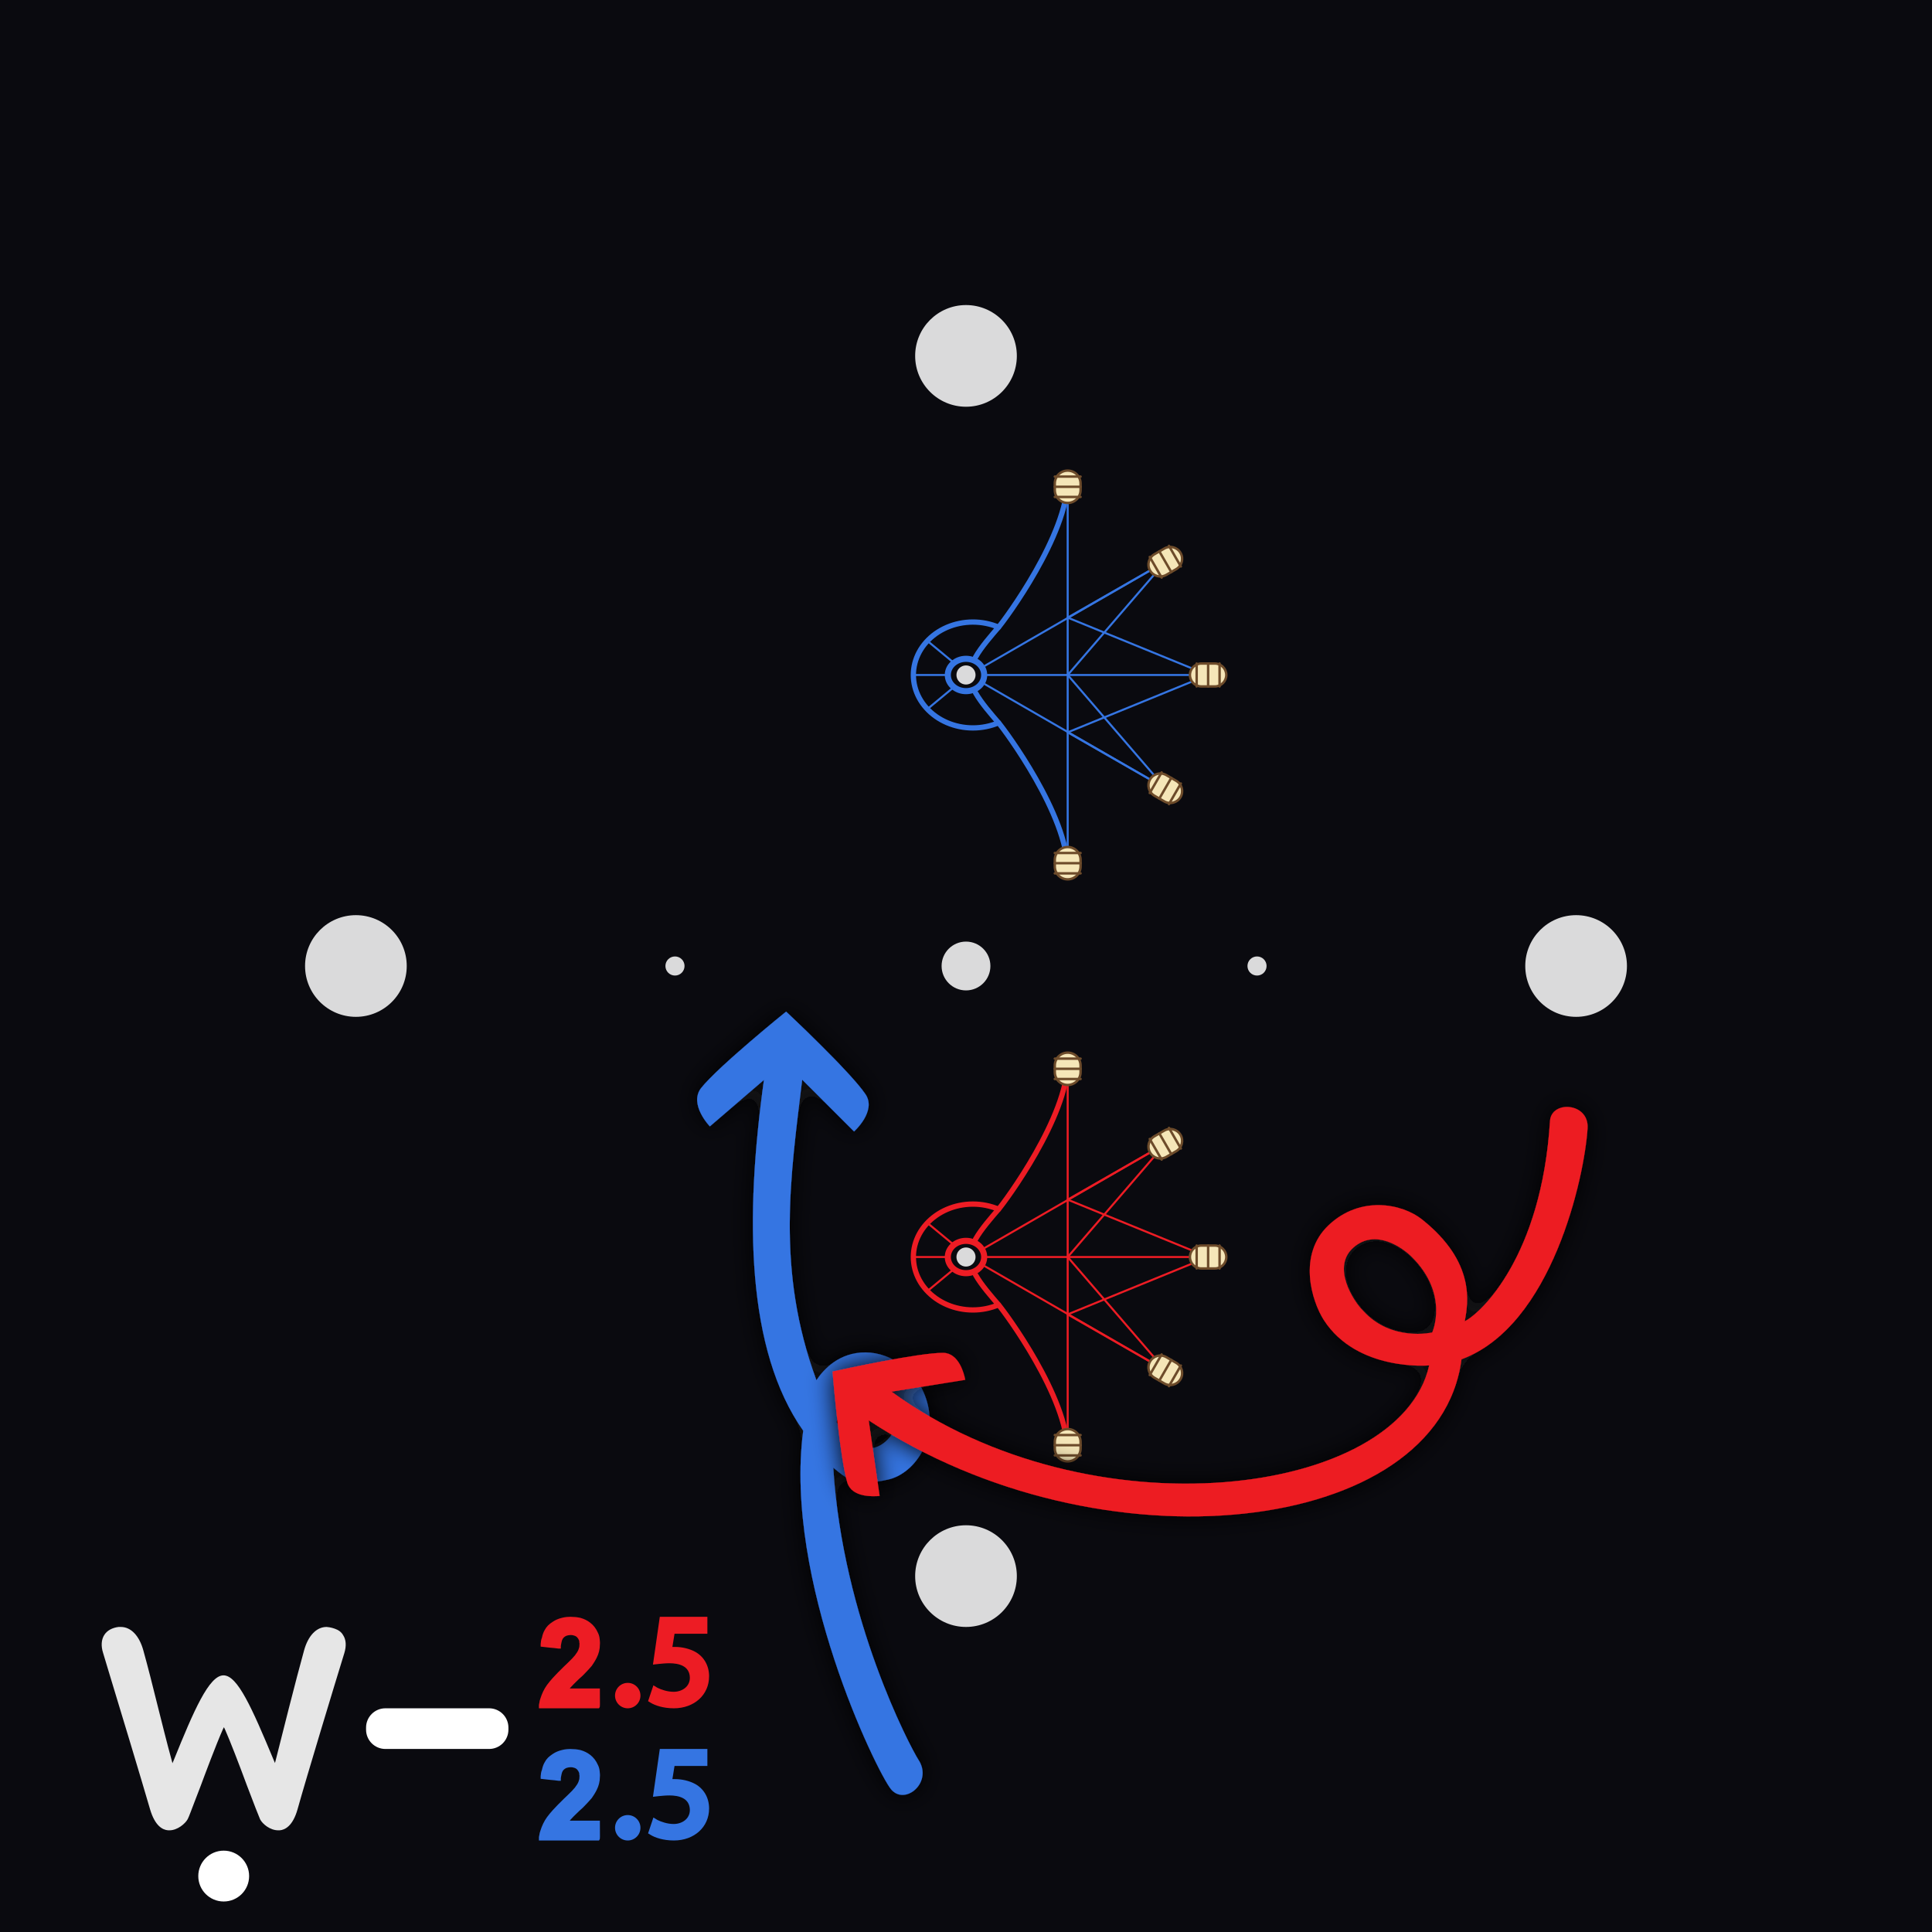
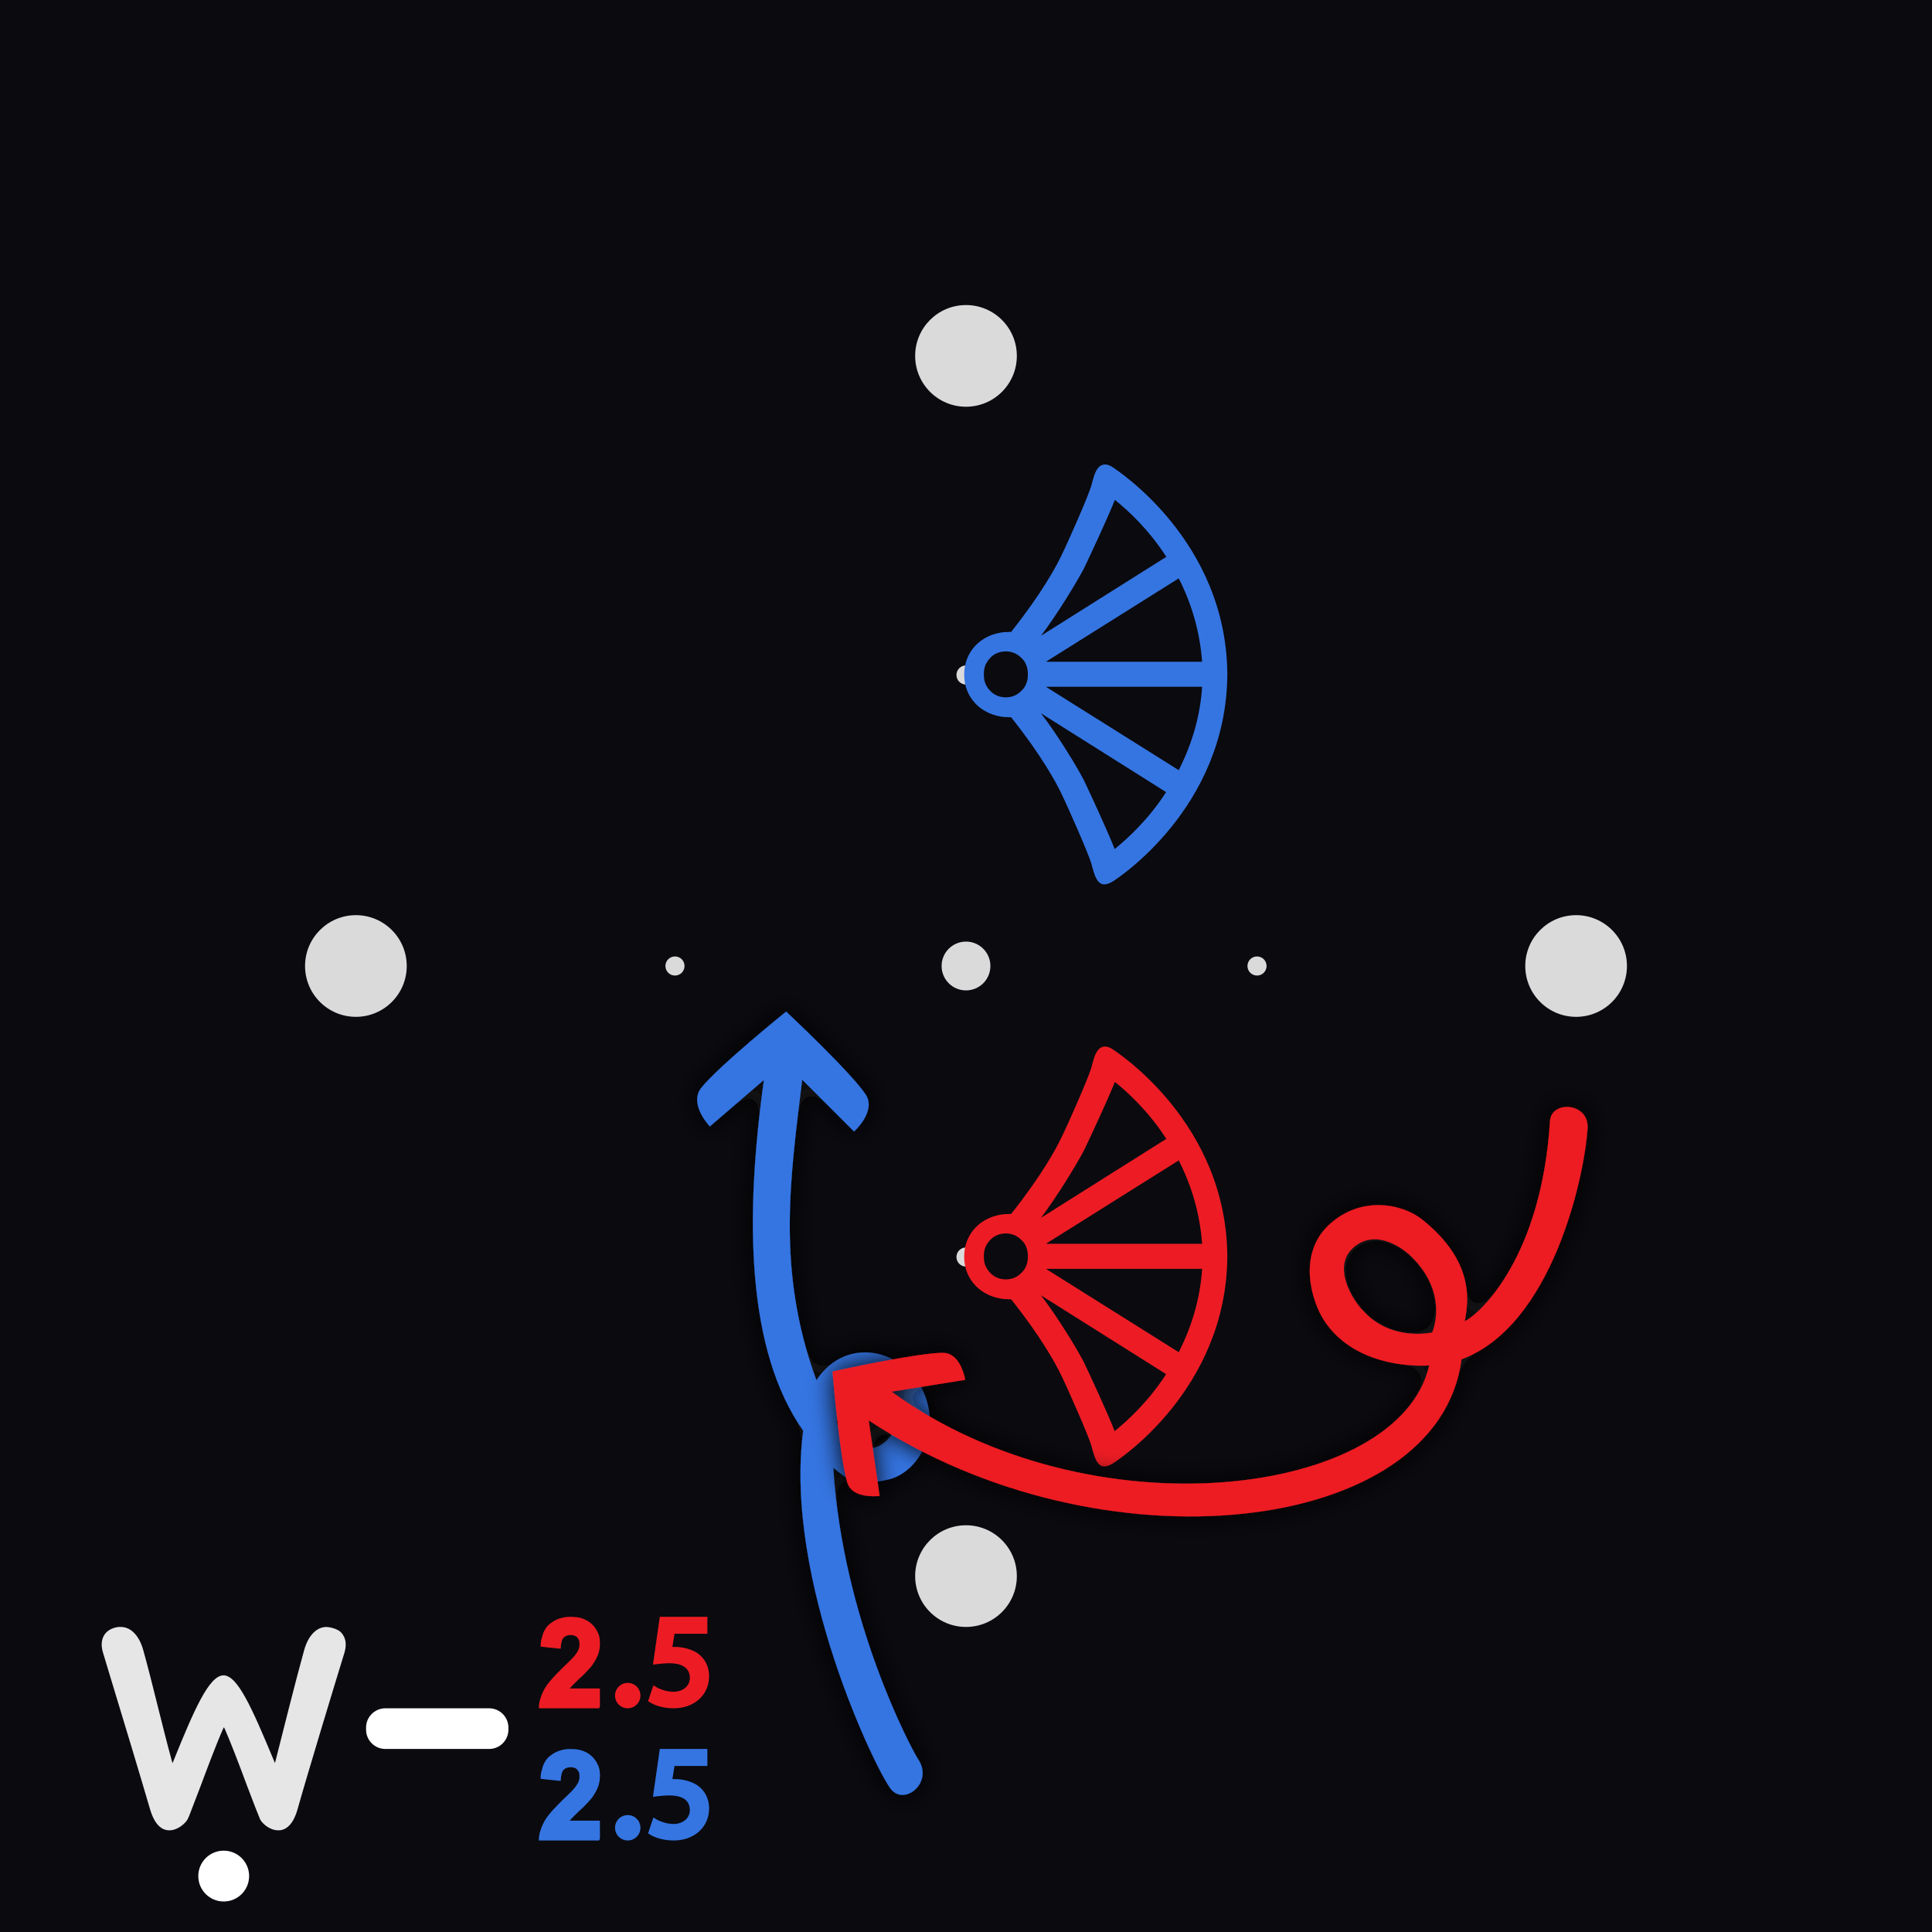
<svg xmlns="http://www.w3.org/2000/svg" viewBox="0 0 950 950" width="950" height="950">
  <defs>
    <filter id="arrow-halo" x="-20%" y="-20%" width="140%" height="140%">
      <feDropShadow dx="0" dy="0" stdDeviation="6" flood-color="#0a0a0f" />
      <feDropShadow dx="0" dy="0" stdDeviation="6" flood-color="#0a0a0f" />
      <feDropShadow dx="0" dy="0" stdDeviation="6" flood-color="#0a0a0f" />
    </filter>
  </defs>
  <rect width="950" height="950" fill="#0a0a0f" />
  <g style="color: #ffffff" opacity="0.85">
    <circle cx="475" cy="475" r="12" fill="#ffffff" />
    <circle cx="475" cy="175" r="25" fill="#ffffff" />
    <circle cx="775" cy="475" r="25" fill="#ffffff" />
    <circle cx="475" cy="775" r="25" fill="#ffffff" />
    <circle cx="175" cy="475" r="25" fill="#ffffff" />
    <circle cx="475" cy="331.9" r="4.7" fill="#ffffff" />
    <circle cx="618.1" cy="475" r="4.7" fill="#ffffff" />
    <circle cx="475" cy="618.1" r="4.7" fill="#ffffff" />
    <circle cx="331.9" cy="475" r="4.7" fill="#ffffff" />
  </g>
  <g transform="translate(475, 331.9) rotate(0) translate(-130, -103.5)">
-     <g data-fan-frame="" fill="none" stroke="#3575E2" stroke-linecap="round" stroke-linejoin="round">
-       <ellipse data-fire-grip-ring="" cx="130" cy="103.5" rx="8.942" ry="7.95" stroke-width="3" />
-       <path data-fire-grip-shell="" d="M 146 80.005 L 144.501 79.415 L 142.967 78.9 L 141.404 78.462 L 139.815 78.103 L 138.206 77.824 L 136.582 77.625 L 134.948 77.507 L 133.31 77.471 L 131.671 77.516 L 130.038 77.642 L 128.416 77.85 L 126.809 78.138 L 125.223 78.506 L 123.662 78.951 L 122.132 79.474 L 120.637 80.073 L 119.183 80.744 L 117.772 81.487 L 116.411 82.299 L 115.103 83.177 L 113.853 84.119 L 112.663 85.122 L 111.539 86.182 L 110.483 87.297 L 109.499 88.463 L 108.59 89.675 L 107.758 90.931 L 107.007 92.226 L 106.339 93.557 L 105.755 94.919 L 105.258 96.308 L 104.85 97.719 L 104.531 99.148 L 104.302 100.591 L 104.164 102.043 L 104.118 103.5 L 104.164 104.957 L 104.302 106.409 L 104.531 107.852 L 104.85 109.281 L 105.258 110.692 L 105.755 112.081 L 106.339 113.443 L 107.007 114.774 L 107.758 116.069 L 108.59 117.325 L 109.499 118.537 L 110.483 119.703 L 111.539 120.818 L 112.663 121.878 L 113.853 122.881 L 115.103 123.823 L 116.411 124.701 L 117.772 125.513 L 119.183 126.256 L 120.637 126.927 L 122.132 127.526 L 123.662 128.048 L 125.223 128.494 L 126.809 128.862 L 128.416 129.15 L 130.038 129.358 L 131.671 129.484 L 133.31 129.53 L 134.948 129.493 L 136.582 129.375 L 138.206 129.176 L 139.815 128.897 L 141.404 128.538 L 142.967 128.1 L 144.501 127.585 L 146 126.995" stroke-width="2.6" />
-       <path data-fire-grip-bridge="1" d="M 123.428 97.032 L 111.001 86.735" />
-       <path data-fire-grip-bridge="2" d="M 119.955 103.5 L 104.118 103.5" />
-       <path data-fire-grip-bridge="3" d="M 123.428 109.968 L 111.001 120.265" />
-       <path data-fire-rail="left" d="M 134.694 94.737 C 137.51 89.729 142.674 83.887 146 80.005 C 149.325 76.122 179.999 34.645 179.999 7.617" stroke-width="2.6" />
-       <path data-fire-spine="2" d="M 139.388 98.91 L 231.148 45.985" />
-       <path data-fire-spine="3" d="M 140.045 103.5 L 252.81 103.5" />
-       <path data-fire-spine="4" d="M 139.388 108.09 L 231.148 161.015" />
-       <path data-fire-rail="right" d="M 134.694 112.263 C 137.51 117.271 142.674 123.113 146 126.995 C 149.325 130.878 179.999 172.355 179.999 199.383" stroke-width="2.6" />
-       <path data-fire-webbing="WickHorizon" d="M 179.999 10.955 L 179.999 196.045" />
-       <path data-fire-webbing="UpperLeftStar" d="M 249.054 103.5 L 179.999 75.29 L 227.997 47.802 L 179.999 103.5" />
-       <path data-fire-webbing="UpperRightStar" d="M 249.054 103.5 L 179.999 131.709 L 227.997 159.198 L 179.999 103.5" />
-     </g>
-     <g data-fire-wick="1" fill="#f5e6b8" stroke="#6d4b2a" stroke-width="1.2" stroke-linecap="round">
-       <rect x="-7.95" y="-6.337" width="15.899" height="12.674" rx="6.337" transform="translate(179.9987 10.9552) rotate(-90)" />
-       <path data-fire-wick-wrap="1-1" d="M 173.662 15.963 L 186.336 15.963" />
-       <path data-fire-wick-wrap="1-2" d="M 173.662 10.955 L 186.336 10.955" />
-       <path data-fire-wick-wrap="1-3" d="M 173.662 5.948 L 186.336 5.948" />
-     </g>
-     <g data-fire-wick="2" fill="#f5e6b8" stroke="#6d4b2a" stroke-width="1.2" stroke-linecap="round">
-       <rect x="-8.66" y="-5.851" width="17.32" height="11.701" rx="5.851" transform="translate(227.9974 47.8017) rotate(-29.9754)" />
-       <path data-fire-wick-wrap="2-1" d="M 220.349 45.459 L 226.195 55.595" />
-       <path data-fire-wick-wrap="2-2" d="M 225.074 42.734 L 230.921 52.87" />
-       <path data-fire-wick-wrap="2-3" d="M 229.8 40.008 L 235.646 50.144" />
-     </g>
-     <g data-fire-wick="3" fill="#f5e6b8" stroke="#6d4b2a" stroke-width="1.2" stroke-linecap="round">
-       <rect x="-8.942" y="-5.634" width="17.884" height="11.267" rx="5.634" transform="translate(249.0545 103.5) rotate(0)" />
-       <path data-fire-wick-wrap="3-1" d="M 243.422 97.867 L 243.422 109.133" />
-       <path data-fire-wick-wrap="3-2" d="M 249.054 97.867 L 249.054 109.133" />
-       <path data-fire-wick-wrap="3-3" d="M 254.687 97.867 L 254.687 109.133" />
-     </g>
-     <g data-fire-wick="4" fill="#f5e6b8" stroke="#6d4b2a" stroke-width="1.2" stroke-linecap="round">
-       <rect x="-8.66" y="-5.851" width="17.32" height="11.701" rx="5.851" transform="translate(227.9974 159.1983) rotate(29.9754)" />
-       <path data-fire-wick-wrap="4-1" d="M 226.195 151.405 L 220.349 161.541" />
-       <path data-fire-wick-wrap="4-2" d="M 230.921 154.13 L 225.074 164.266" />
-       <path data-fire-wick-wrap="4-3" d="M 235.646 156.856 L 229.8 166.992" />
-     </g>
-     <g data-fire-wick="5" fill="#f5e6b8" stroke="#6d4b2a" stroke-width="1.2" stroke-linecap="round">
-       <rect x="-7.95" y="-6.337" width="15.899" height="12.674" rx="6.337" transform="translate(179.9987 196.0448) rotate(90)" />
-       <path data-fire-wick-wrap="5-1" d="M 186.336 191.037 L 173.662 191.037" />
-       <path data-fire-wick-wrap="5-2" d="M 186.336 196.045 L 173.662 196.045" />
-       <path data-fire-wick-wrap="5-3" d="M 186.336 201.052 L 173.662 201.052" />
-     </g>
+     <style type="text/css">
+ 	.st0-blue{fill:#3575E2;}
+ </style>
+     <path class="st0-blue" d="M201.9 205.2c2.3-1.4 56.2-36.2 56.6-102-.4-65.8-54.4-100.5-56.6-102q-2.85-1.8-5.1-.9c-2.7 1.1-3.7 4.7-4.7 8.3-.2.6-.3 1.3-.5 1.9-1.5 5.1-11.1 27-14.9 34.7-2.4 5-9.6 18.4-24.5 37.1-.7 0-1.4 0-1.9.1H149c-11.7 1.1-19.9 9.6-19.9 20.9s8.2 19.8 19.9 20.9h1.3c.5.1 1.3.1 1.9.1 14.9 18.7 22.1 32.1 24.5 37.1 3.8 7.8 13.4 29.7 14.9 34.7.2.6.3 1.3.5 1.9 1 3.5 2 7.2 4.7 8.3 1.5.4 3.2 0 5.1-1.1zM179.2 66.1c4-6.4 7.4-12.3 8.7-14.8 3-6.2 12-25.5 15.3-33.9 6.4 5.1 16.6 14.5 25.3 28l-61.6 38.8c3.6-4.8 8.3-11.7 12.3-18.1zM234.6 56a107 107 0 0 1 11.5 41h-76.4c-.1-.1-.1-.1-.1-.2zM142 111.4c-.9-.9-1.7-2-2.4-3.5-.5-1.2-.8-2.7-.8-4.1v-1.2c0-1.4.3-2.9.8-4.1.7-1.4 1.4-2.5 2.4-3.5 1.9-2 4.6-3.1 7.6-3.1 2.9 0 5.6 1.1 7.6 3.2 1 .9 1.9 2 2.4 3.5.5 1.1.8 2.6.8 4v1.2c0 1.4-.3 2.9-.8 4-.5 1.4-1.3 2.5-2.4 3.5-2 2.1-4.6 3.2-7.6 3.2s-5.7-1.1-7.6-3.1zm27.6-1.9c0-.1 0-.1.1-.2h76.4c-.9 14.1-4.8 27.8-11.5 41zm18.3 45.6c-1.3-2.5-4.6-8.4-8.7-14.8-4-6.4-8.7-13.3-12.4-18l61.6 38.8c-8.7 13.5-18.9 22.8-25.3 28-3.3-8.5-12.2-27.8-15.2-34z" />
  </g>
  <g transform="translate(475, 618.1) rotate(0) translate(-130, -103.5)">
-     <g data-fan-frame="" fill="none" stroke="#ED1C24" stroke-linecap="round" stroke-linejoin="round">
-       <ellipse data-fire-grip-ring="" cx="130" cy="103.5" rx="8.942" ry="7.95" stroke-width="3" />
-       <path data-fire-grip-shell="" d="M 146 80.005 L 144.501 79.415 L 142.967 78.9 L 141.404 78.462 L 139.815 78.103 L 138.206 77.824 L 136.582 77.625 L 134.948 77.507 L 133.31 77.471 L 131.671 77.516 L 130.038 77.642 L 128.416 77.85 L 126.809 78.138 L 125.223 78.506 L 123.662 78.951 L 122.132 79.474 L 120.637 80.073 L 119.183 80.744 L 117.772 81.487 L 116.411 82.299 L 115.103 83.177 L 113.853 84.119 L 112.663 85.122 L 111.539 86.182 L 110.483 87.297 L 109.499 88.463 L 108.59 89.675 L 107.758 90.931 L 107.007 92.226 L 106.339 93.557 L 105.755 94.919 L 105.258 96.308 L 104.85 97.719 L 104.531 99.148 L 104.302 100.591 L 104.164 102.043 L 104.118 103.5 L 104.164 104.957 L 104.302 106.409 L 104.531 107.852 L 104.85 109.281 L 105.258 110.692 L 105.755 112.081 L 106.339 113.443 L 107.007 114.774 L 107.758 116.069 L 108.59 117.325 L 109.499 118.537 L 110.483 119.703 L 111.539 120.818 L 112.663 121.878 L 113.853 122.881 L 115.103 123.823 L 116.411 124.701 L 117.772 125.513 L 119.183 126.256 L 120.637 126.927 L 122.132 127.526 L 123.662 128.048 L 125.223 128.494 L 126.809 128.862 L 128.416 129.15 L 130.038 129.358 L 131.671 129.484 L 133.31 129.53 L 134.948 129.493 L 136.582 129.375 L 138.206 129.176 L 139.815 128.897 L 141.404 128.538 L 142.967 128.1 L 144.501 127.585 L 146 126.995" stroke-width="2.6" />
-       <path data-fire-grip-bridge="1" d="M 123.428 97.032 L 111.001 86.735" />
-       <path data-fire-grip-bridge="2" d="M 119.955 103.5 L 104.118 103.5" />
-       <path data-fire-grip-bridge="3" d="M 123.428 109.968 L 111.001 120.265" />
-       <path data-fire-rail="left" d="M 134.694 94.737 C 137.51 89.729 142.674 83.887 146 80.005 C 149.325 76.122 179.999 34.645 179.999 7.617" stroke-width="2.6" />
-       <path data-fire-spine="2" d="M 139.388 98.91 L 231.148 45.985" />
-       <path data-fire-spine="3" d="M 140.045 103.5 L 252.81 103.5" />
-       <path data-fire-spine="4" d="M 139.388 108.09 L 231.148 161.015" />
-       <path data-fire-rail="right" d="M 134.694 112.263 C 137.51 117.271 142.674 123.113 146 126.995 C 149.325 130.878 179.999 172.355 179.999 199.383" stroke-width="2.6" />
-       <path data-fire-webbing="WickHorizon" d="M 179.999 10.955 L 179.999 196.045" />
-       <path data-fire-webbing="UpperLeftStar" d="M 249.054 103.5 L 179.999 75.29 L 227.997 47.802 L 179.999 103.5" />
-       <path data-fire-webbing="UpperRightStar" d="M 249.054 103.5 L 179.999 131.709 L 227.997 159.198 L 179.999 103.5" />
-     </g>
-     <g data-fire-wick="1" fill="#f5e6b8" stroke="#6d4b2a" stroke-width="1.2" stroke-linecap="round">
-       <rect x="-7.95" y="-6.337" width="15.899" height="12.674" rx="6.337" transform="translate(179.9987 10.9552) rotate(-90)" />
-       <path data-fire-wick-wrap="1-1" d="M 173.662 15.963 L 186.336 15.963" />
-       <path data-fire-wick-wrap="1-2" d="M 173.662 10.955 L 186.336 10.955" />
-       <path data-fire-wick-wrap="1-3" d="M 173.662 5.948 L 186.336 5.948" />
-     </g>
-     <g data-fire-wick="2" fill="#f5e6b8" stroke="#6d4b2a" stroke-width="1.2" stroke-linecap="round">
-       <rect x="-8.66" y="-5.851" width="17.32" height="11.701" rx="5.851" transform="translate(227.9974 47.8017) rotate(-29.9754)" />
-       <path data-fire-wick-wrap="2-1" d="M 220.349 45.459 L 226.195 55.595" />
-       <path data-fire-wick-wrap="2-2" d="M 225.074 42.734 L 230.921 52.87" />
-       <path data-fire-wick-wrap="2-3" d="M 229.8 40.008 L 235.646 50.144" />
-     </g>
-     <g data-fire-wick="3" fill="#f5e6b8" stroke="#6d4b2a" stroke-width="1.2" stroke-linecap="round">
-       <rect x="-8.942" y="-5.634" width="17.884" height="11.267" rx="5.634" transform="translate(249.0545 103.5) rotate(0)" />
-       <path data-fire-wick-wrap="3-1" d="M 243.422 97.867 L 243.422 109.133" />
-       <path data-fire-wick-wrap="3-2" d="M 249.054 97.867 L 249.054 109.133" />
-       <path data-fire-wick-wrap="3-3" d="M 254.687 97.867 L 254.687 109.133" />
-     </g>
-     <g data-fire-wick="4" fill="#f5e6b8" stroke="#6d4b2a" stroke-width="1.2" stroke-linecap="round">
-       <rect x="-8.66" y="-5.851" width="17.32" height="11.701" rx="5.851" transform="translate(227.9974 159.1983) rotate(29.9754)" />
-       <path data-fire-wick-wrap="4-1" d="M 226.195 151.405 L 220.349 161.541" />
-       <path data-fire-wick-wrap="4-2" d="M 230.921 154.13 L 225.074 164.266" />
-       <path data-fire-wick-wrap="4-3" d="M 235.646 156.856 L 229.8 166.992" />
-     </g>
-     <g data-fire-wick="5" fill="#f5e6b8" stroke="#6d4b2a" stroke-width="1.2" stroke-linecap="round">
-       <rect x="-7.95" y="-6.337" width="15.899" height="12.674" rx="6.337" transform="translate(179.9987 196.0448) rotate(90)" />
-       <path data-fire-wick-wrap="5-1" d="M 186.336 191.037 L 173.662 191.037" />
-       <path data-fire-wick-wrap="5-2" d="M 186.336 196.045 L 173.662 196.045" />
-       <path data-fire-wick-wrap="5-3" d="M 186.336 201.052 L 173.662 201.052" />
-     </g>
+     <style type="text/css">
+ 	.st0-red{fill:#ED1C24;}
+ </style>
+     <path class="st0-red" d="M201.9 205.2c2.3-1.4 56.2-36.2 56.6-102-.4-65.8-54.4-100.5-56.6-102q-2.85-1.8-5.1-.9c-2.7 1.1-3.7 4.7-4.7 8.3-.2.6-.3 1.3-.5 1.9-1.5 5.1-11.1 27-14.9 34.7-2.4 5-9.6 18.4-24.5 37.1-.7 0-1.4 0-1.9.1H149c-11.7 1.1-19.9 9.6-19.9 20.9s8.2 19.8 19.9 20.9h1.3c.5.1 1.3.1 1.9.1 14.9 18.7 22.1 32.1 24.5 37.1 3.8 7.8 13.4 29.7 14.9 34.7.2.6.3 1.3.5 1.9 1 3.5 2 7.2 4.7 8.3 1.5.4 3.2 0 5.1-1.1zM179.2 66.1c4-6.4 7.4-12.3 8.7-14.8 3-6.2 12-25.5 15.3-33.9 6.4 5.1 16.6 14.5 25.3 28l-61.6 38.8c3.6-4.8 8.3-11.7 12.3-18.1zM234.6 56a107 107 0 0 1 11.5 41h-76.4c-.1-.1-.1-.1-.1-.2zM142 111.4c-.9-.9-1.7-2-2.4-3.5-.5-1.2-.8-2.7-.8-4.1v-1.2c0-1.4.3-2.9.8-4.1.7-1.4 1.4-2.5 2.4-3.5 1.9-2 4.6-3.1 7.6-3.1 2.9 0 5.6 1.1 7.6 3.2 1 .9 1.9 2 2.4 3.5.5 1.1.8 2.6.8 4v1.2c0 1.4-.3 2.9-.8 4-.5 1.4-1.3 2.5-2.4 3.5-2 2.1-4.6 3.2-7.6 3.2s-5.7-1.1-7.6-3.1zm27.6-1.9c0-.1 0-.1.1-.2h76.4c-.9 14.1-4.8 27.8-11.5 41zm18.3 45.6c-1.3-2.5-4.6-8.4-8.7-14.8-4-6.4-8.7-13.3-12.4-18l61.6 38.8c-8.7 13.5-18.9 22.8-25.3 28-3.3-8.5-12.2-27.8-15.2-34z" />
  </g>
  <g filter="url(#arrow-halo)" transform="translate(400, 690) rotate(270) translate(-192.6, -57.25)">
    <path d="M347.6 2c-8-6.2-18.9 4.3-18.9 4.3l22.9 26.6c-67.8-9.5-132.9-8.6-172.5 19.3C105.5 42.5 11.6 88.3 2.9 95.3c-8.5 6.8 3.3 21 14.5 13.5C23.3 105 86.2 71.6 160.9 67c-5 6.3-9.7 10.2-5.8 27.1 2.7 11.8 17.6 23.2 35.2 19.7 17.8-3.5 27.3-18.4 27.3-31 0-12.8-8.1-20.4-13.7-24.1 54.4-20 100.7-12.6 147.8-7l-25.5 25.5s10.1 11.3 18.4 5.6c11.1-7.5 40.6-39 40.6-39S358.1 10.3 347.6 2M200.7 82c1.6 7.7-5.1 16-13 16.8s-17.5-6.5-17.3-14.4 4.5-10.5 12.9-15.8c7.4 1.7 15.7 5.6 17.4 13.4" style="fill:#3575E2" />
  </g>
  <g filter="url(#arrow-halo)" transform="translate(595, 645) rotate(90) translate(-100.7, -185.65)">
    <path d="M130.1 371.3c-1.3-6-9.2-42.3-9.2-54.4.1-7.7 10.1-10.3 13.3-10.9l5.8 36.3c71.3-98 51.7-250-12.9-264.4 0 0 3.2 35.3-22.3 51.8-9.2 5.9-32.1 13.1-46.7-2.4s-10.7-36-2.7-46c21.1-26.4 41-22.5 50-20.9-4-8-32-37.8-98.5-41.9C-3.4 17.8-2.2-.8 10.5 0c24 1.5 97.2 17.5 113.6 62 86.8 11.2 105.6 177.2 30 291.5l37.2-5.4c.3 3.2.8 13.6-6.5 15.9-11.5 3.5-48.5 6.8-54.7 7.3M73.8 86.4c-4.5 4.5-14.2 17.8-4.7 28.7s26.3.2 31.2-4.8c15.3-13.9 10.6-33.9 10.6-33.9s-18.7-8.5-37.1 10" style="fill:#ED1C24" />
  </g>
  <g transform="translate(50, 800)">
    <svg width="120" height="100" viewBox="0 0 120 100">
      <path fill="#e6e6e6" d="M119.3 12.9c-4.6 14.9-18.8 61.7-23 76.8-2.3 8.1-6.1 10.1-8.8 10.3h-.7c-4 0-7.7-3.1-8.9-5.4-.7-1.6-2.9-7.2-6.5-16.7-3.8-10.3-8.2-21.7-10.8-27.6l-.5-1-.5 1c-3.3 7.4-9.2 23.2-10.9 27.8-.9 2.3-1.7 4.5-2.5 6.5-1.9 4.9-3.3 8.8-3.9 9.9-1.2 2.2-5 5.5-9 5.5h-.6c-2.8-.2-6.5-2.2-8.9-10.3C20 76.6 8.9 39.8 3.5 22.1c-1.3-4.3-2.3-7.6-2.8-9.3-1.1-3.4-.9-6.6.6-8.9C2.7 1.7 5.2.4 8.3 0h1.1c5 0 9.1 4.3 11.1 11.6 2.2 7.9 4.6 17.4 7.1 27.5 1.9 7.5 4.3 17.3 6.8 26.4l.4 1.5.6-1.4c9.9-24.5 17.4-41.8 24.5-41.8 6.9 0 13.9 15.8 24.7 41.7l.6 1.4.4-1.5c2-8 10.2-40.6 13.9-53.8 2-7.3 6.1-11.6 11.1-11.6a15 15 0 0 1 5.3 1.4c1.2.6 2.2 1.5 2.8 2.6 1.5 2.3 1.7 5.3.6 8.9" />
    </svg>
    <rect x="130" y="40" width="70" height="20" rx="9.5" ry="9.5" fill="#ffffff" />
    <svg x="215" y="-5" width="83.67" height="45" viewBox="0 0 83.67 45">
      <g id="Layer_1-2" data-name="Layer 1">
        <g>
          <path fill="#ED1C24" d="m29.85,44.46l-.31.54H0v-1.61c.1-.54.1-.86.21-1.07.1-.75.21-1.39.52-2.14.73-2.36,1.77-4.61,3.24-6.65.84-1.18,1.88-2.36,2.82-3.43,1.57-1.72,3.24-3.43,4.91-5.04l.42-.43c1.46-1.39,2.82-2.68,4.18-4.07.21-.32.63-.64.94-1.07.31-.32.63-.64.84-1.07.94-1.18,1.46-2.25,1.67-3.32l.1-.21c0-.64.1-1.07.1-1.72,0,0,0-.21-.1-.43,0-.43,0-.64-.1-1.07-.52-1.29-1.25-2.14-2.61-2.47-.84-.32-2.19-.32-3.55.11-1.04.43-1.77,1.07-2.19,2.14-.21.54-.31,1.18-.42,1.72s-.21.96-.21,1.29v1.18h-1.15c-1.36-.21-2.71-.32-3.97-.43-1.36-.11-2.61-.32-3.86-.43l-.94-.11v-1.29c.1-1.07.21-2.14.63-3.11.31-1.5.73-2.68,1.36-3.75.83-1.61,2.09-2.89,3.97-4.07,1.25-.86,2.71-1.5,4.49-1.93.73-.21,1.46-.32,2.4-.43,1.15-.11,2.19-.11,3.34,0,1.04,0,2.3.21,3.34.43,1.88.54,3.44,1.29,4.8,2.36,1.67,1.29,2.92,2.89,3.86,5.04.42.86.73,1.82.84,3.11.1.97.21,1.82.1,2.68,0,2.14-.52,4.4-1.57,6.43-.73,1.5-1.67,2.89-2.4,3.97-.94,1.07-1.77,2.04-2.61,2.89-1.15,1.29-2.4,2.47-3.65,3.54-1.15,1.18-2.4,2.25-3.55,3.54-.42.43-.73.75-1.04,1.18h14.82v1.07c.1,7.72,0,7.83-.1,8.15Z" />
          <path fill="#ED1C24" d="m83.67,29.31c0,9.11-7.34,15.69-17.31,15.69-5.24,0-9.34-1.43-11.43-2.74l-1.26-.77,2.62-7.79,1.99,1.21c1.78.88,4.83,1.98,7.97,1.98,3.99,0,7.97-2.41,7.97-6.91-.1-5.93-5.56-7.13-10.07-7.13-2.1,0-3.78.22-5.14.33l-2.94.33L59.44,0h23.39v8.34h-16.15l-1.05,6.48h1.26c3.57,0,7.13.88,9.97,2.41,4.3,2.41,6.82,6.8,6.82,12.07Z" />
          <circle fill="#ED1C24" cx="43.67" cy="38.75" r="6.25" />
        </g>
      </g>
    </svg>
    <svg x="215" y="60" width="83.67" height="45" viewBox="0 0 83.67 45">
      <g id="Layer_1-2" data-name="Layer 1">
        <g>
          <path fill="#3575E2" d="m29.85,44.46l-.31.54H0v-1.61c.1-.54.1-.86.21-1.07.1-.75.21-1.39.52-2.14.73-2.36,1.77-4.61,3.24-6.65.84-1.18,1.88-2.36,2.82-3.43,1.57-1.72,3.24-3.43,4.91-5.04l.42-.43c1.46-1.39,2.82-2.68,4.18-4.07.21-.32.63-.64.94-1.07.31-.32.63-.64.84-1.07.94-1.18,1.46-2.25,1.67-3.32l.1-.21c0-.64.1-1.07.1-1.72,0,0,0-.21-.1-.43,0-.43,0-.64-.1-1.07-.52-1.29-1.25-2.14-2.61-2.47-.84-.32-2.19-.32-3.55.11-1.04.43-1.77,1.07-2.19,2.14-.21.54-.31,1.18-.42,1.72s-.21.96-.21,1.29v1.18h-1.15c-1.36-.21-2.71-.32-3.97-.43-1.36-.11-2.61-.32-3.86-.43l-.94-.11v-1.29c.1-1.07.21-2.14.63-3.11.31-1.5.73-2.68,1.36-3.75.83-1.61,2.09-2.89,3.97-4.07,1.25-.86,2.71-1.5,4.49-1.93.73-.21,1.46-.32,2.4-.43,1.15-.11,2.19-.11,3.34,0,1.04,0,2.3.21,3.34.43,1.88.54,3.44,1.29,4.8,2.36,1.67,1.29,2.92,2.89,3.86,5.04.42.86.73,1.82.84,3.11.1.97.21,1.82.1,2.68,0,2.14-.52,4.4-1.57,6.43-.73,1.5-1.67,2.89-2.4,3.97-.94,1.07-1.77,2.04-2.61,2.89-1.15,1.29-2.4,2.47-3.65,3.54-1.15,1.18-2.4,2.25-3.55,3.54-.42.43-.73.75-1.04,1.18h14.82v1.07c.1,7.72,0,7.83-.1,8.15Z" />
          <path fill="#3575E2" d="m83.67,29.31c0,9.11-7.34,15.69-17.31,15.69-5.24,0-9.34-1.43-11.43-2.74l-1.26-.77,2.62-7.79,1.99,1.21c1.78.88,4.83,1.98,7.97,1.98,3.99,0,7.97-2.41,7.97-6.91-.1-5.93-5.56-7.13-10.07-7.13-2.1,0-3.78.22-5.14.33l-2.94.33L59.44,0h23.39v8.34h-16.15l-1.05,6.48h1.26c3.57,0,7.13.88,9.97,2.41,4.3,2.41,6.82,6.8,6.82,12.07Z" />
          <circle fill="#3575E2" cx="43.67" cy="38.75" r="6.25" />
        </g>
      </g>
    </svg>
    <circle cx="60" cy="122.5" r="12.5" fill="#ffffff" />
  </g>
</svg>
